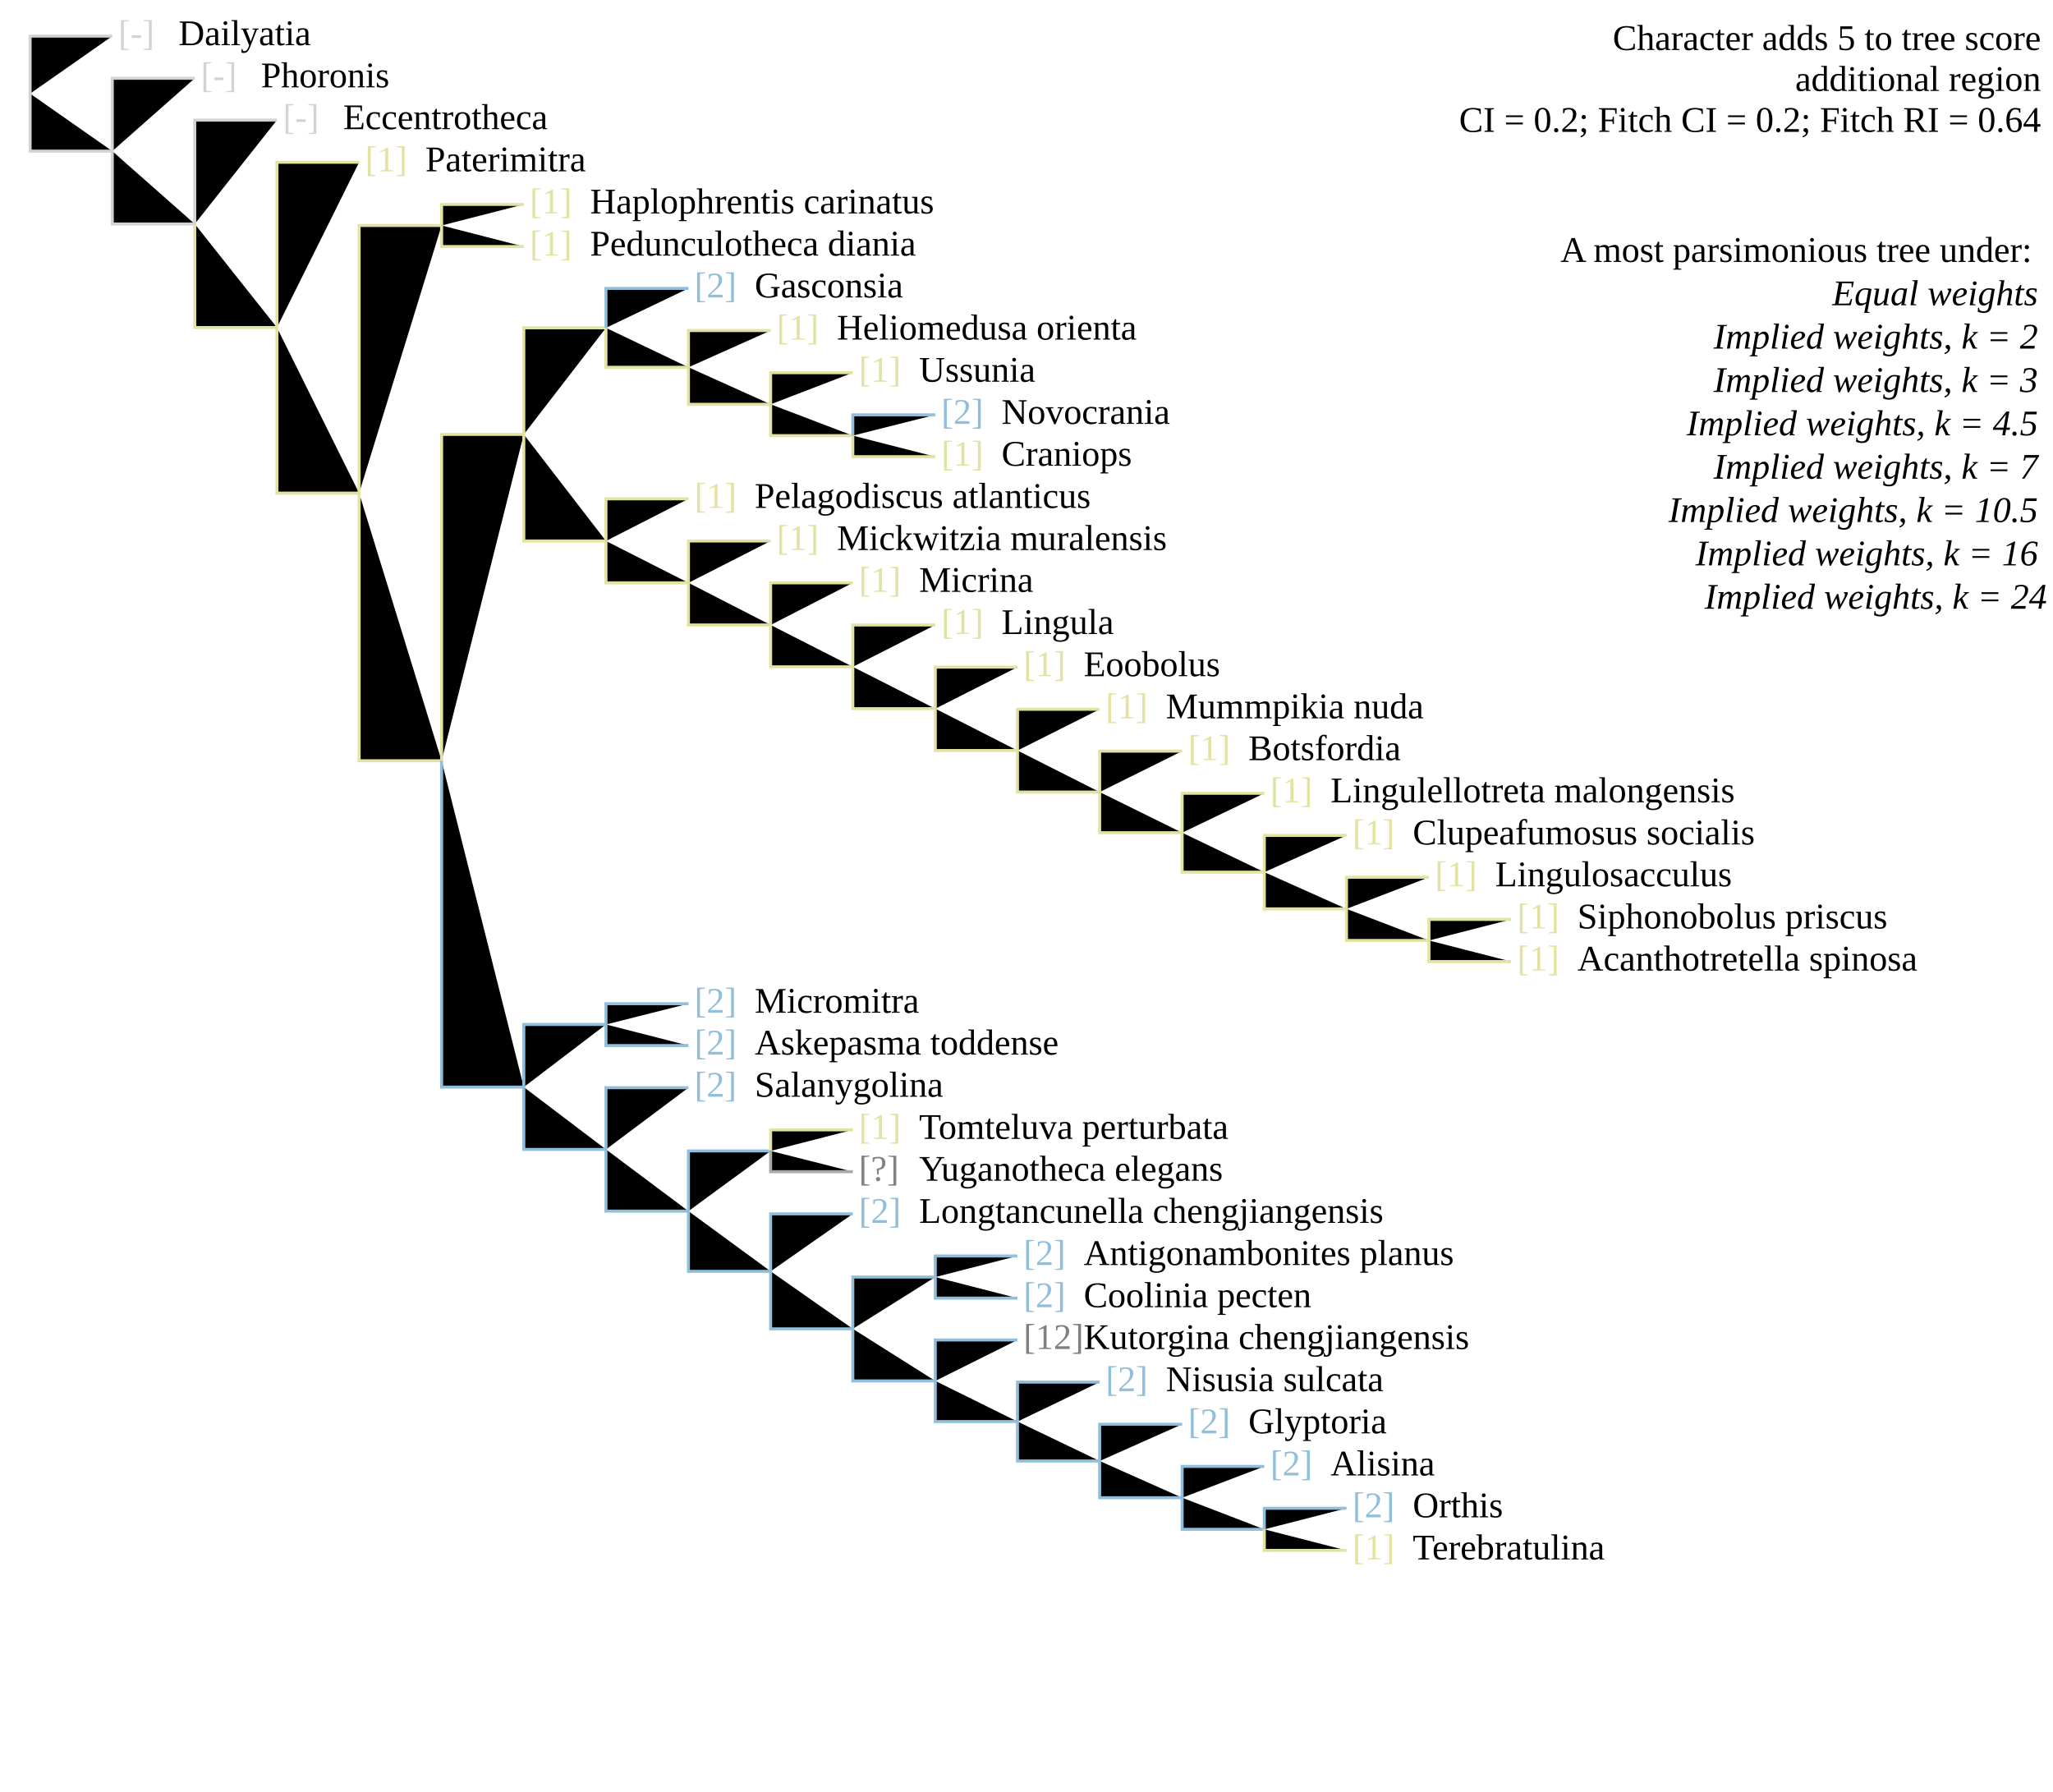
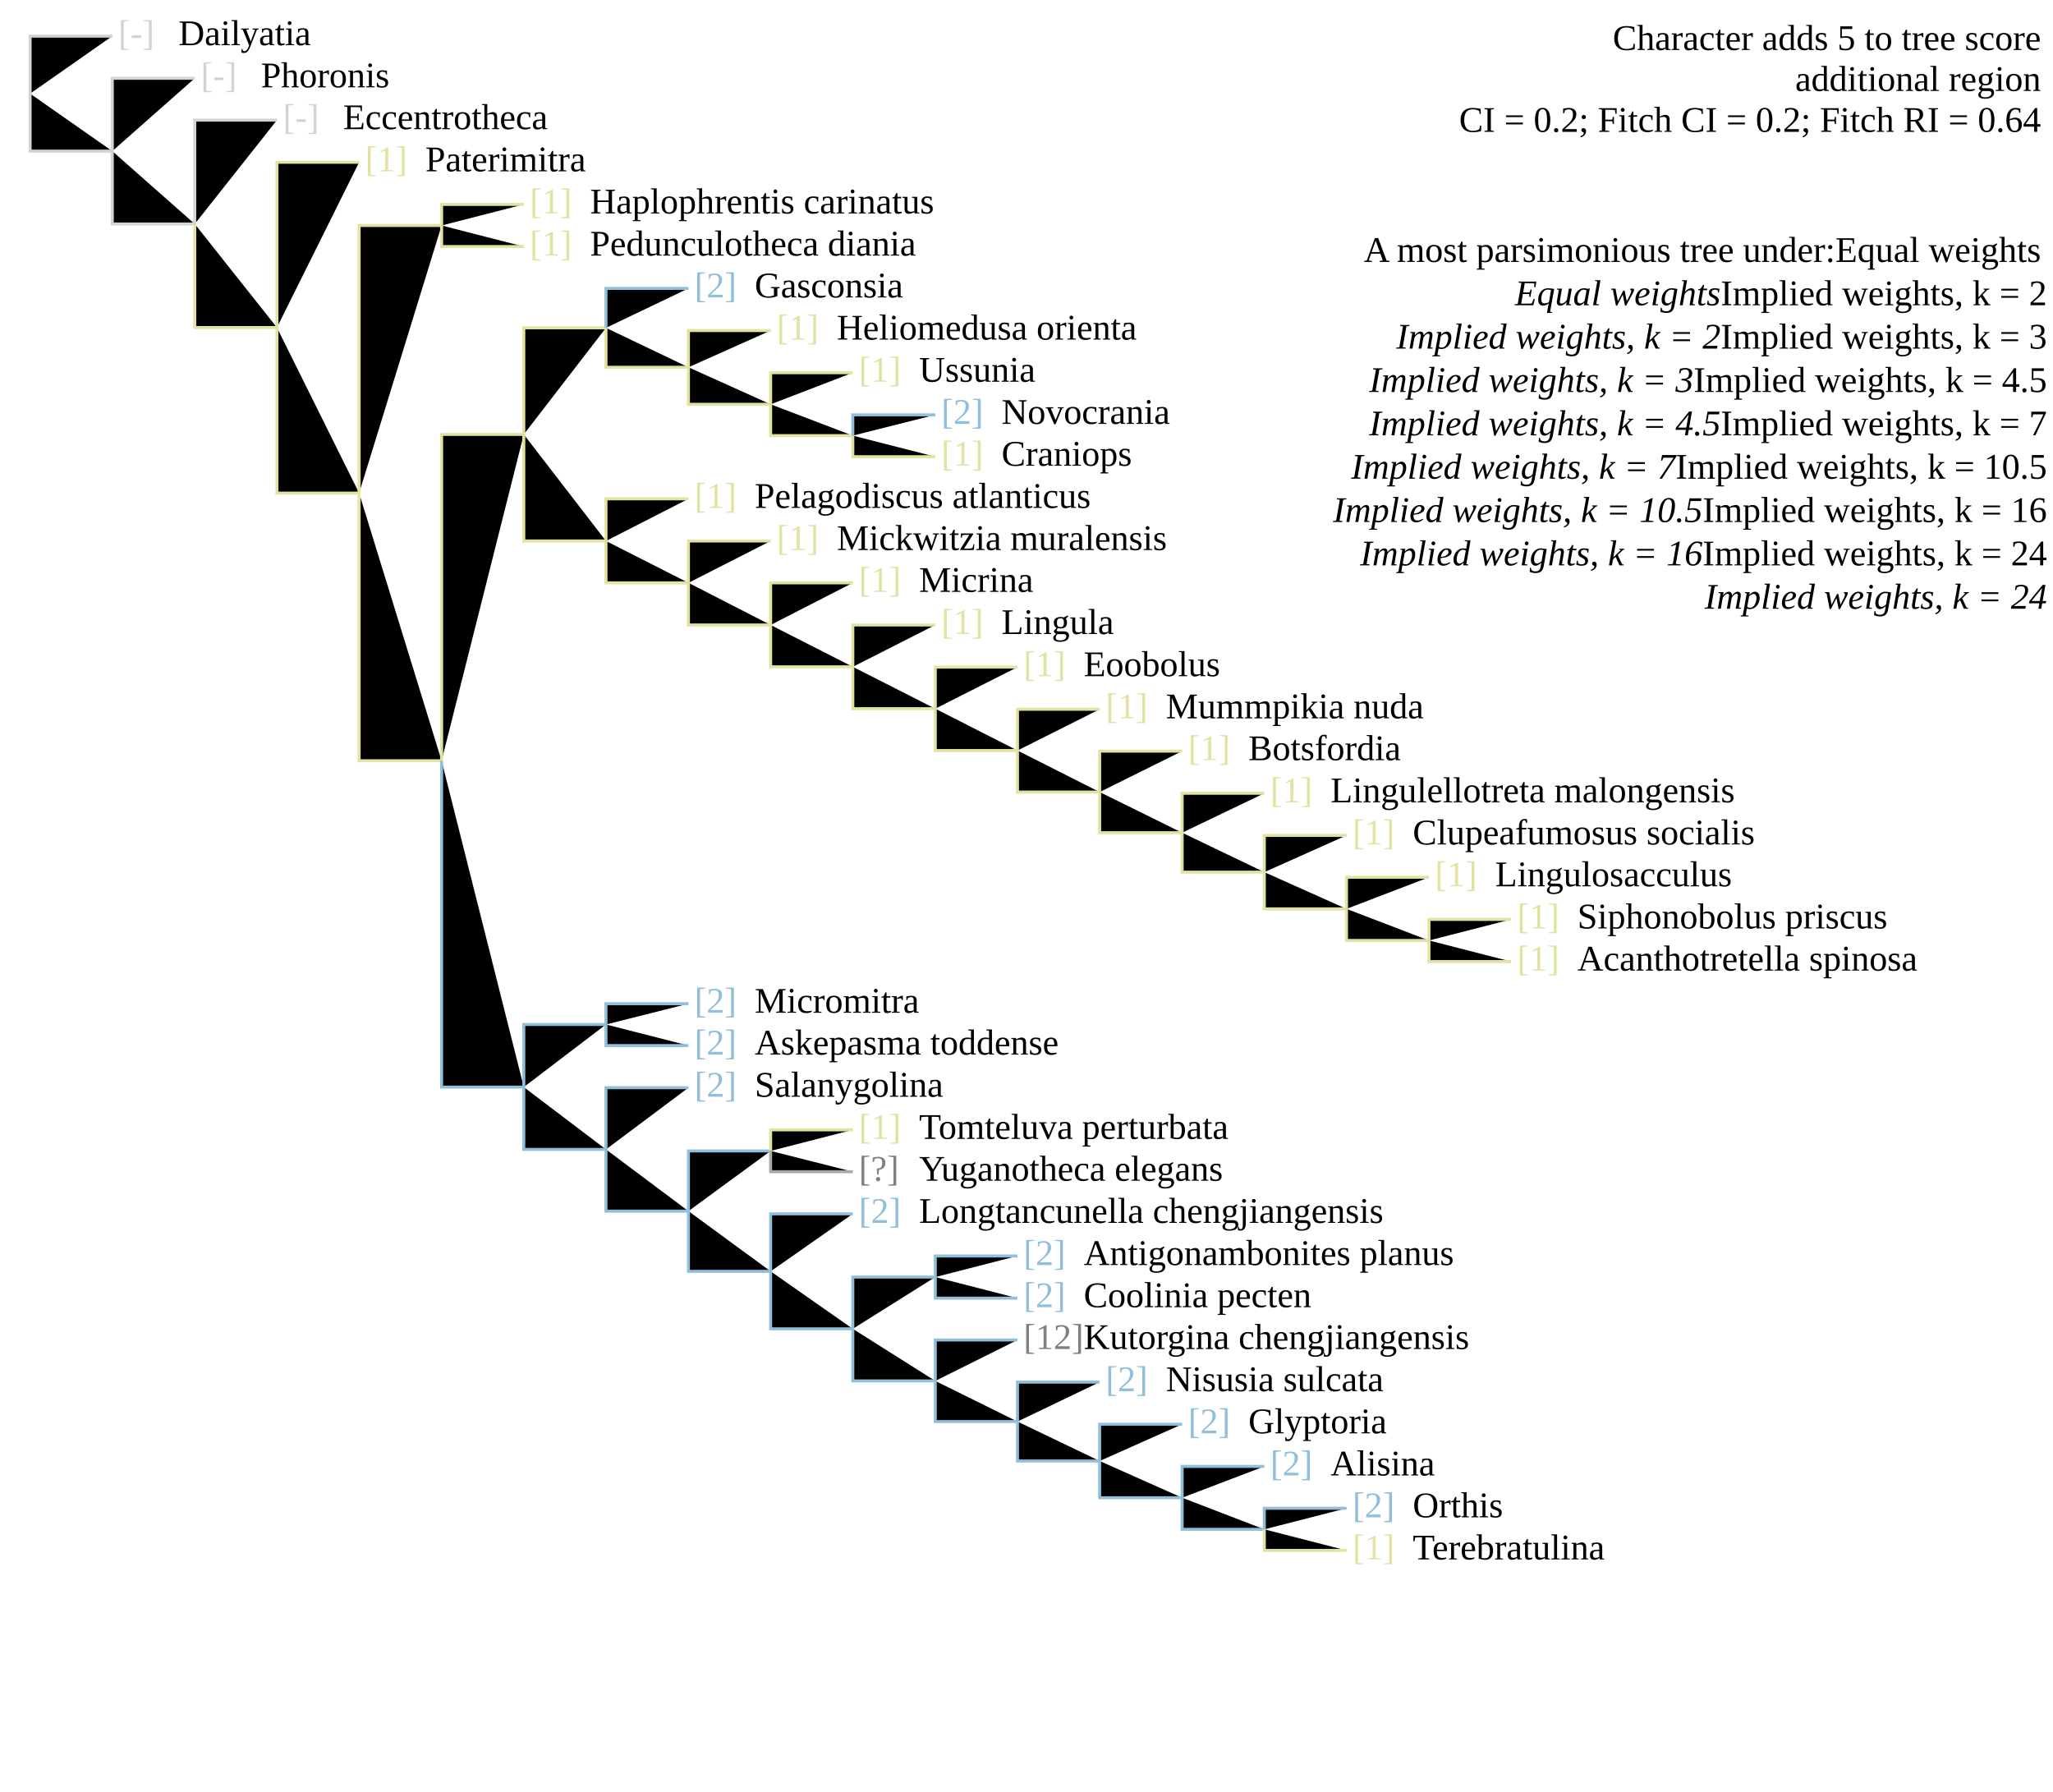
<svg xmlns="http://www.w3.org/2000/svg" version="1.1" width="682" height="595" class="tree" char="4">
  <text x="678" y="16.6" text-anchor="end" class="stepsLabel">Character adds <tspan class="score">5</tspan> to tree score</text>
  <text x="678" y="30.2" text-anchor="end" class="stepsLabel">
    <tspan class="score" /> additional region</text>
  <text x="678" y="43.8" text-anchor="end" class="stepsLabel">CI = 0.2; Fitch CI = 0.2; Fitch RI = 0.64</text>
  <text x="678" y="71" text-anchor="end" class="stepsLabel">
-     <tspan dy="16">A most parsimonious tree under:</tspan>
-     <tspan x="680" style="font-style:italic" class="thisAn" dy="1.2em" />
-     <tspan x="680" style="font-style:italic" class="notThisAn" dy="1.2em" />
-     <tspan x="680" style="font-style:italic" class="notThisAn" dy="1.2em" />
-     <tspan x="680" style="font-style:italic" class="notThisAn" dy="1.2em" />
-     <tspan x="680" style="font-style:italic" class="notThisAn" dy="1.2em" />
-     <tspan x="680" style="font-style:italic" class="notThisAn" dy="1.2em" />
-     <tspan x="680" style="font-style:italic" class="notThisAn" dy="1.2em" />
-     <tspan x="680" style="font-style:italic" class="notThisAn" dy="1.2em">Equal weights</tspan>
-     <tspan x="680" style="font-style:italic" class="thisAn" dy="1.2em" />
-     <tspan x="680" style="font-style:italic" class="notThisAn" dy="1.2em" />
-     <tspan x="680" style="font-style:italic" class="notThisAn" dy="1.2em" />
-     <tspan x="680" style="font-style:italic" class="notThisAn" dy="1.2em" />
-     <tspan x="680" style="font-style:italic" class="notThisAn" dy="1.2em" />
-     <tspan x="680" style="font-style:italic" class="notThisAn" dy="1.2em" />
-     <tspan x="680" style="font-style:italic" class="notThisAn" dy="1.2em" />
-     <tspan x="680" style="font-style:italic" class="notThisAn" dy="1.2em">Implied weights, k = 2</tspan>
-     <tspan x="680" style="font-style:italic" class="thisAn" dy="1.2em" />
-     <tspan x="680" style="font-style:italic" class="notThisAn" dy="1.2em" />
-     <tspan x="680" style="font-style:italic" class="notThisAn" dy="1.2em" />
-     <tspan x="680" style="font-style:italic" class="notThisAn" dy="1.2em" />
-     <tspan x="680" style="font-style:italic" class="notThisAn" dy="1.2em" />
-     <tspan x="680" style="font-style:italic" class="notThisAn" dy="1.2em" />
-     <tspan x="680" style="font-style:italic" class="notThisAn" dy="1.2em" />
-     <tspan x="680" style="font-style:italic" class="notThisAn" dy="1.2em">Implied weights, k = 3</tspan>
-     <tspan x="680" style="font-style:italic" class="thisAn" dy="1.2em" />
-     <tspan x="680" style="font-style:italic" class="notThisAn" dy="1.2em" />
-     <tspan x="680" style="font-style:italic" class="notThisAn" dy="1.2em" />
-     <tspan x="680" style="font-style:italic" class="notThisAn" dy="1.2em" />
-     <tspan x="680" style="font-style:italic" class="notThisAn" dy="1.2em" />
-     <tspan x="680" style="font-style:italic" class="notThisAn" dy="1.2em" />
-     <tspan x="680" style="font-style:italic" class="notThisAn" dy="1.2em" />
-     <tspan x="680" style="font-style:italic" class="notThisAn" dy="1.2em">Implied weights, k = 4.5</tspan>
-     <tspan x="680" style="font-style:italic" class="thisAn" dy="1.2em" />
-     <tspan x="680" style="font-style:italic" class="notThisAn" dy="1.2em" />
-     <tspan x="680" style="font-style:italic" class="notThisAn" dy="1.2em" />
-     <tspan x="680" style="font-style:italic" class="notThisAn" dy="1.2em" />
-     <tspan x="680" style="font-style:italic" class="notThisAn" dy="1.2em" />
-     <tspan x="680" style="font-style:italic" class="notThisAn" dy="1.2em" />
-     <tspan x="680" style="font-style:italic" class="notThisAn" dy="1.2em" />
-     <tspan x="680" style="font-style:italic" class="notThisAn" dy="1.2em">Implied weights, k = 7</tspan>
-     <tspan x="680" style="font-style:italic" class="thisAn" dy="1.2em" />
-     <tspan x="680" style="font-style:italic" class="notThisAn" dy="1.2em" />
-     <tspan x="680" style="font-style:italic" class="notThisAn" dy="1.2em" />
-     <tspan x="680" style="font-style:italic" class="notThisAn" dy="1.2em" />
-     <tspan x="680" style="font-style:italic" class="notThisAn" dy="1.2em" />
-     <tspan x="680" style="font-style:italic" class="notThisAn" dy="1.2em" />
-     <tspan x="680" style="font-style:italic" class="notThisAn" dy="1.2em" />
-     <tspan x="680" style="font-style:italic" class="notThisAn" dy="1.2em">Implied weights, k = 10.5</tspan>
-     <tspan x="680" style="font-style:italic" class="thisAn" dy="1.2em" />
-     <tspan x="680" style="font-style:italic" class="notThisAn" dy="1.2em" />
-     <tspan x="680" style="font-style:italic" class="notThisAn" dy="1.2em" />
-     <tspan x="680" style="font-style:italic" class="notThisAn" dy="1.2em" />
-     <tspan x="680" style="font-style:italic" class="notThisAn" dy="1.2em" />
-     <tspan x="680" style="font-style:italic" class="notThisAn" dy="1.2em" />
-     <tspan x="680" style="font-style:italic" class="notThisAn" dy="1.2em" />
-     <tspan x="680" style="font-style:italic" class="notThisAn" dy="1.2em">Implied weights, k = 16</tspan>
-     <tspan x="680" style="font-style:italic" class="thisAn" dy="1.2em" />
-     <tspan x="680" style="font-style:italic" class="notThisAn" dy="1.2em" />
-     <tspan x="680" style="font-style:italic" class="notThisAn" dy="1.2em" />
-     <tspan x="680" style="font-style:italic" class="notThisAn" dy="1.2em" />
-     <tspan x="680" style="font-style:italic" class="notThisAn" dy="1.2em" />
-     <tspan x="680" style="font-style:italic" class="notThisAn" dy="1.2em" />
-     <tspan x="680" style="font-style:italic" class="notThisAn" dy="1.2em" />
-     <tspan x="680" style="font-style:italic" class="notThisAn" dy="1.2em">Implied weights, k = 24</tspan>
+     <tspan dy="16">A most parsimonious tree under:</tspan>Equal weights<tspan x="680" style="font-style:italic" class="thisAn" dy="1.2em">Equal weights</tspan>Implied weights, k = 2<tspan x="680" style="font-style:italic" class="notThisAn" dy="1.2em">Implied weights, k = 2</tspan>Implied weights, k = 3<tspan x="680" style="font-style:italic" class="notThisAn" dy="1.2em">Implied weights, k = 3</tspan>Implied weights, k = 4.5<tspan x="680" style="font-style:italic" class="notThisAn" dy="1.2em">Implied weights, k = 4.5</tspan>Implied weights, k = 7<tspan x="680" style="font-style:italic" class="notThisAn" dy="1.2em">Implied weights, k = 7</tspan>Implied weights, k = 10.5<tspan x="680" style="font-style:italic" class="notThisAn" dy="1.2em">Implied weights, k = 10.5</tspan>Implied weights, k = 16<tspan x="680" style="font-style:italic" class="notThisAn" dy="1.2em">Implied weights, k = 16</tspan>Implied weights, k = 24<tspan x="680" style="font-style:italic" class="notThisAn" dy="1.2em">Implied weights, k = 24</tspan>
  </text>
  <text x="39.3" y="15" fill="lightgrey" class="flag">[-]</text>
  <text x="59.3" y="15" class="taxonLabel">Dailyatia</text>
  <text x="94" y="42.9" fill="lightgrey" class="flag">[-]</text>
  <text x="114" y="42.9" class="taxonLabel">Eccentrotheca</text>
  <text x="66.7" y="29" fill="lightgrey" class="flag">[-]</text>
  <text x="86.7" y="29" class="taxonLabel">Phoronis</text>
  <text x="121.3" y="56.9" fill="#e2e2a2" class="flag">[1]</text>
  <text x="141.3" y="56.9" class="taxonLabel">Paterimitra</text>
  <text x="176" y="84.9" fill="#e2e2a2" class="flag">[1]</text>
  <text x="196" y="84.9" class="taxonLabel">Pedunculotheca diania</text>
  <text x="176" y="70.9" fill="#e2e2a2" class="flag">[1]</text>
  <text x="196" y="70.9" class="taxonLabel">Haplophrentis carinatus</text>
  <text x="230.7" y="98.8" fill="#91bfdb" class="flag">[2]</text>
  <text x="250.7" y="98.8" class="taxonLabel">Gasconsia</text>
  <text x="258" y="112.8" fill="#e2e2a2" class="flag">[1]</text>
  <text x="278" y="112.8" class="taxonLabel">Heliomedusa orienta</text>
  <text x="285.3" y="126.8" fill="#e2e2a2" class="flag">[1]</text>
  <text x="305.3" y="126.8" class="taxonLabel">Ussunia</text>
  <text x="312.7" y="154.7" fill="#e2e2a2" class="flag">[1]</text>
  <text x="332.7" y="154.7" class="taxonLabel">Craniops</text>
  <text x="312.7" y="140.8" fill="#91bfdb" class="flag">[2]</text>
  <text x="332.7" y="140.8" class="taxonLabel">Novocrania</text>
  <text x="230.7" y="168.7" fill="#e2e2a2" class="flag">[1]</text>
  <text x="250.7" y="168.7" class="taxonLabel">Pelagodiscus atlanticus</text>
  <text x="258" y="182.7" fill="#e2e2a2" class="flag">[1]</text>
  <text x="278" y="182.7" class="taxonLabel">Mickwitzia muralensis</text>
  <text x="285.3" y="196.6" fill="#e2e2a2" class="flag">[1]</text>
  <text x="305.3" y="196.6" class="taxonLabel">Micrina</text>
  <text x="312.7" y="210.6" fill="#e2e2a2" class="flag">[1]</text>
  <text x="332.7" y="210.6" class="taxonLabel">Lingula</text>
  <text x="340" y="224.6" fill="#e2e2a2" class="flag">[1]</text>
  <text x="360" y="224.6" class="taxonLabel">Eoobolus</text>
  <text x="367.3" y="238.6" fill="#e2e2a2" class="flag">[1]</text>
  <text x="387.3" y="238.6" class="taxonLabel">Mummpikia nuda</text>
  <text x="394.7" y="252.5" fill="#e2e2a2" class="flag">[1]</text>
  <text x="414.7" y="252.5" class="taxonLabel">Botsfordia</text>
  <text x="476.7" y="294.4" fill="#e2e2a2" class="flag">[1]</text>
  <text x="496.7" y="294.4" class="taxonLabel">Lingulosacculus</text>
  <text x="422" y="266.5" fill="#e2e2a2" class="flag">[1]</text>
  <text x="442" y="266.5" class="taxonLabel">Lingulellotreta malongensis</text>
  <text x="449.3" y="280.5" fill="#e2e2a2" class="flag">[1]</text>
  <text x="469.3" y="280.5" class="taxonLabel">Clupeafumosus socialis</text>
  <text x="504" y="322.4" fill="#e2e2a2" class="flag">[1]</text>
  <text x="524" y="322.4" class="taxonLabel">Acanthotretella spinosa</text>
  <text x="504" y="308.4" fill="#e2e2a2" class="flag">[1]</text>
  <text x="524" y="308.4" class="taxonLabel">Siphonobolus priscus</text>
  <text x="230.7" y="350.3" fill="#91bfdb" class="flag">[2]</text>
  <text x="250.7" y="350.3" class="taxonLabel">Askepasma toddense</text>
  <text x="230.7" y="336.4" fill="#91bfdb" class="flag">[2]</text>
  <text x="250.7" y="336.4" class="taxonLabel">Micromitra</text>
  <text x="230.7" y="364.3" fill="#91bfdb" class="flag">[2]</text>
  <text x="250.7" y="364.3" class="taxonLabel">Salanygolina</text>
  <text x="285.3" y="378.3" fill="#e2e2a2" class="flag">[1]</text>
  <text x="305.3" y="378.3" class="taxonLabel">Tomteluva perturbata</text>
  <text x="285.3" y="392.2" fill="grey" class="flag">[?]</text>
  <text x="305.3" y="392.2" class="taxonLabel">Yuganotheca elegans</text>
  <text x="340" y="448.1" fill="grey" class="flag">[12]</text>
  <text x="360" y="448.1" class="taxonLabel">Kutorgina chengjiangensis</text>
  <text x="367.3" y="462.1" fill="#91bfdb" class="flag">[2]</text>
  <text x="387.3" y="462.1" class="taxonLabel">Nisusia sulcata</text>
  <text x="394.7" y="476.1" fill="#91bfdb" class="flag">[2]</text>
  <text x="414.7" y="476.1" class="taxonLabel">Glyptoria</text>
  <text x="285.3" y="406.2" fill="#91bfdb" class="flag">[2]</text>
  <text x="305.3" y="406.2" class="taxonLabel">Longtancunella chengjiangensis</text>
  <text x="422" y="490.1" fill="#91bfdb" class="flag">[2]</text>
  <text x="442" y="490.1" class="taxonLabel">Alisina</text>
  <text x="449.3" y="504" fill="#91bfdb" class="flag">[2]</text>
  <text x="469.3" y="504" class="taxonLabel">Orthis</text>
  <text x="449.3" y="518" fill="#e2e2a2" class="flag">[1]</text>
  <text x="469.3" y="518" class="taxonLabel">Terebratulina</text>
  <text x="340" y="434.2" fill="#91bfdb" class="flag">[2]</text>
  <text x="360" y="434.2" class="taxonLabel">Coolinia pecten</text>
  <text x="340" y="420.2" fill="#91bfdb" class="flag">[2]</text>
  <text x="360" y="420.2" class="taxonLabel">Antigonambonites planus</text>
  <path d="M10,31.1V12H37.3" stroke="lightgrey" class="inapplicable" />
  <path d="M10,31.1V50.2H37.3" stroke="lightgrey" class="inapplicable" />
  <path d="M37.3,50.2V26H64.7" stroke="lightgrey" class="inapplicable" />
  <path d="M37.3,50.2V74.4H64.7" stroke="lightgrey" class="inapplicable" />
  <path d="M64.7,74.4V39.9H92" stroke="lightgrey" class="inapplicable" />
  <path d="M64.7,74.4V108.8H92" stroke="#e2e2a2" />
  <path d="M92,108.8V53.9H119.3" stroke="#e2e2a2" />
  <path d="M92,108.8V163.8H119.3" stroke="#e2e2a2" />
  <path d="M119.3,163.8V74.9H146.7" stroke="#e2e2a2" />
  <path d="M146.7,74.9V67.9H174" stroke="#e2e2a2" />
  <path d="M146.7,74.9V81.9H174" stroke="#e2e2a2" />
  <path d="M119.3,163.8V252.7H146.7" stroke="#e2e2a2" />
  <path d="M146.7,252.7V144.3H174" stroke="#e2e2a2" />
  <path d="M174,144.3V108.9H201.3" stroke="#e2e2a2" />
  <path d="M201.3,108.9V95.8H228.7" stroke="#91bfdb" />
  <path d="M201.3,108.9V122H228.7" stroke="#e2e2a2" />
  <path d="M228.7,122V109.8H256" stroke="#e2e2a2" />
  <path d="M228.7,122V134.3H256" stroke="#e2e2a2" />
  <path d="M256,134.3V123.8H283.3" stroke="#e2e2a2" />
  <path d="M256,134.3V144.7H283.3" stroke="#e2e2a2" />
  <path d="M283.3,144.7V137.8H310.7" stroke="#91bfdb" />
  <path d="M283.3,144.7V151.7H310.7" stroke="#e2e2a2" />
  <path d="M174,144.3V179.7H201.3" stroke="#e2e2a2" />
  <path d="M201.3,179.7V165.7H228.7" stroke="#e2e2a2" />
  <path d="M201.3,179.7V193.6H228.7" stroke="#e2e2a2" />
  <path d="M228.7,193.6V179.7H256" stroke="#e2e2a2" />
  <path d="M228.7,193.6V207.6H256" stroke="#e2e2a2" />
  <path d="M256,207.6V193.6H283.3" stroke="#e2e2a2" />
  <path d="M256,207.6V221.5H283.3" stroke="#e2e2a2" />
  <path d="M283.3,221.5V207.6H310.7" stroke="#e2e2a2" />
  <path d="M283.3,221.5V235.4H310.7" stroke="#e2e2a2" />
  <path d="M310.7,235.4V221.6H338" stroke="#e2e2a2" />
  <path d="M310.7,235.4V249.3H338" stroke="#e2e2a2" />
  <path d="M338,249.3V235.6H365.3" stroke="#e2e2a2" />
  <path d="M338,249.3V263.1H365.3" stroke="#e2e2a2" />
  <path d="M365.3,263.1V249.5H392.7" stroke="#e2e2a2" />
  <path d="M365.3,263.1V276.6H392.7" stroke="#e2e2a2" />
  <path d="M392.7,276.6V263.5H420" stroke="#e2e2a2" />
  <path d="M392.7,276.6V289.7H420" stroke="#e2e2a2" />
  <path d="M420,289.7V277.5H447.3" stroke="#e2e2a2" />
  <path d="M420,289.7V301.9H447.3" stroke="#e2e2a2" />
  <path d="M447.3,301.9V291.4H474.7" stroke="#e2e2a2" />
  <path d="M447.3,301.9V312.4H474.7" stroke="#e2e2a2" />
  <path d="M474.7,312.4V305.4H502" stroke="#e2e2a2" />
  <path d="M474.7,312.4V319.4H502" stroke="#e2e2a2" />
  <path d="M146.7,252.7V361.1H174" stroke="#91bfdb" />
  <path d="M174,361.1V340.3H201.3" stroke="#91bfdb" />
  <path d="M201.3,340.3V333.4H228.7" stroke="#91bfdb" />
  <path d="M201.3,340.3V347.3H228.7" stroke="#91bfdb" />
  <path d="M174,361.1V381.8H201.3" stroke="#91bfdb" />
  <path d="M201.3,381.8V361.3H228.7" stroke="#91bfdb" />
  <path d="M201.3,381.8V402.3H228.7" stroke="#91bfdb" />
  <path d="M228.7,402.3V382.3H256" stroke="#91bfdb" />
  <path d="M256,382.3V375.3H283.3" stroke="#e2e2a2" />
  <path d="M256,382.3V389.2H283.3" stroke="darkgrey" />
  <path d="M228.7,402.3V422.3H256" stroke="#91bfdb" />
  <path d="M256,422.3V403.2H283.3" stroke="#91bfdb" />
  <path d="M256,422.3V441.4H283.3" stroke="#91bfdb" />
  <path d="M283.3,441.4V424.2H310.7" stroke="#91bfdb" />
  <path d="M310.7,424.2V417.2H338" stroke="#91bfdb" />
  <path d="M310.7,424.2V431.2H338" stroke="#91bfdb" />
  <path d="M283.3,441.4V458.7H310.7" stroke="#91bfdb" />
  <path d="M310.7,458.7V445.1H338" stroke="#91bfdb" />
  <path d="M310.7,458.7V472.2H338" stroke="#91bfdb" />
  <path d="M338,472.2V459.1H365.3" stroke="#91bfdb" />
  <path d="M338,472.2V485.3H365.3" stroke="#91bfdb" />
  <path d="M365.3,485.3V473.1H392.7" stroke="#91bfdb" />
  <path d="M365.3,485.3V497.5H392.7" stroke="#91bfdb" />
  <path d="M392.7,497.5V487.1H420" stroke="#91bfdb" />
  <path d="M392.7,497.5V508H420" stroke="#91bfdb" />
  <path d="M420,508V501H447.3" stroke="#91bfdb" />
  <path d="M420,508V515H447.3" stroke="#e2e2a2" />
</svg>
